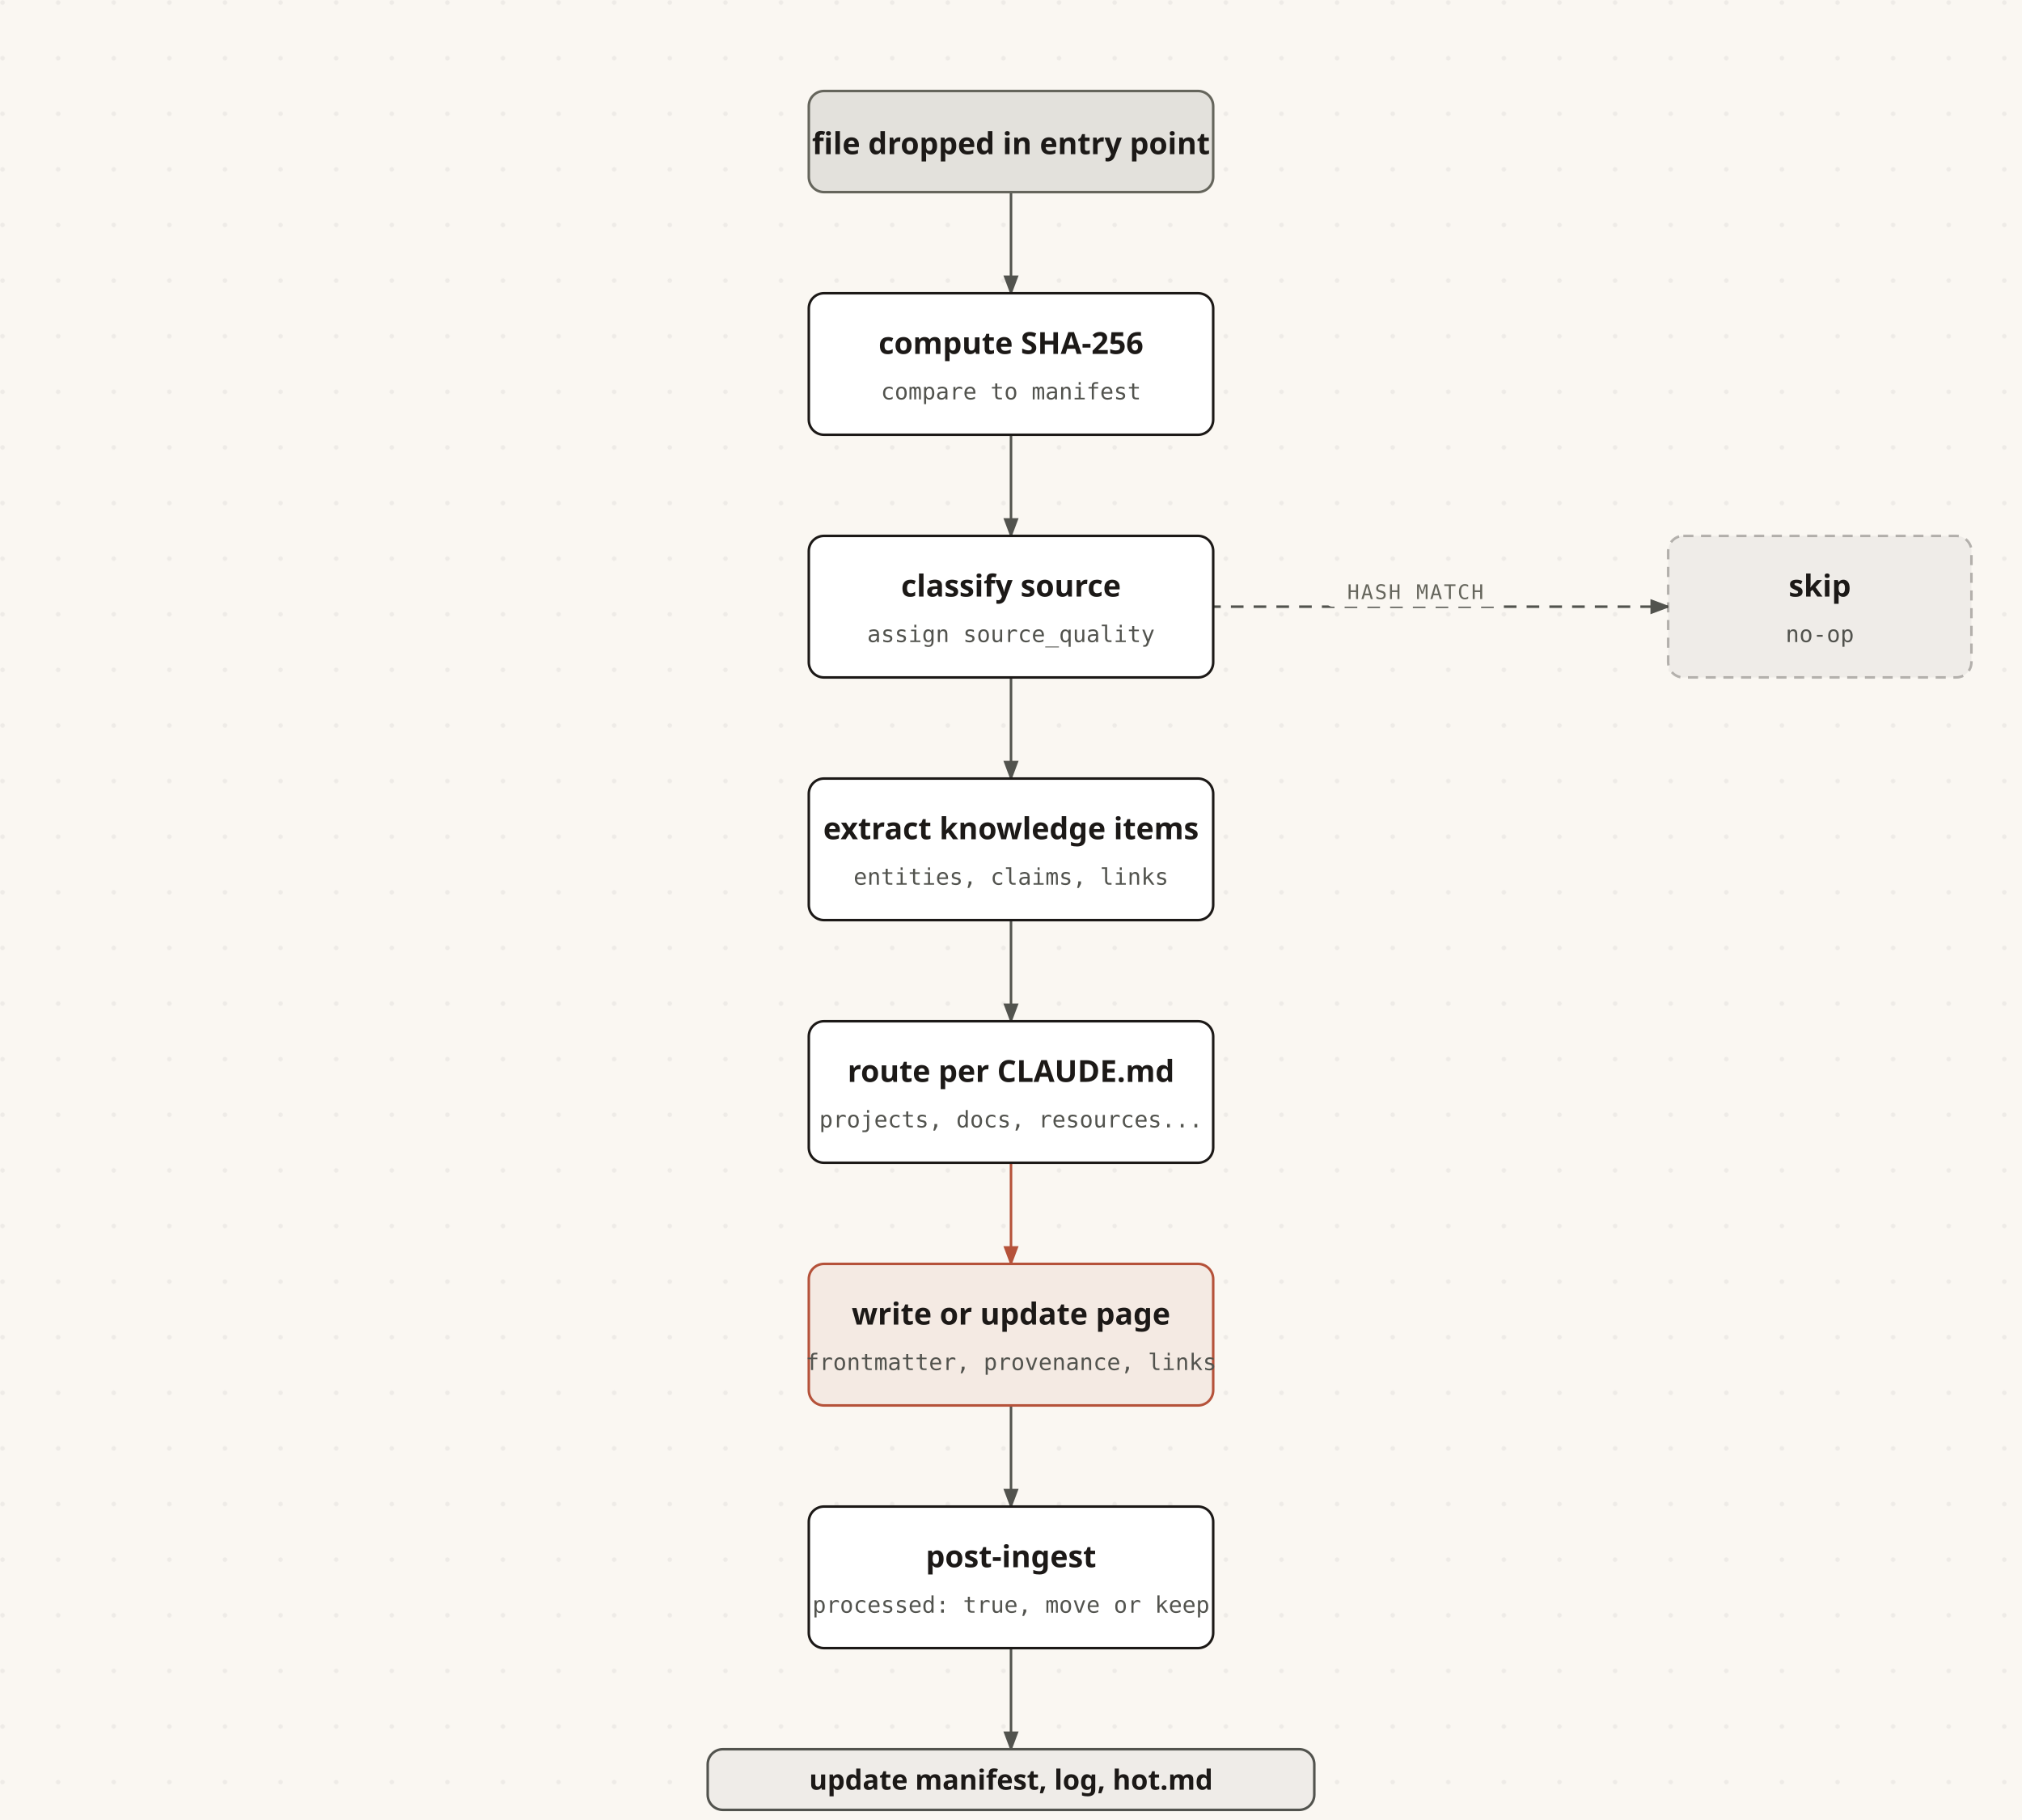
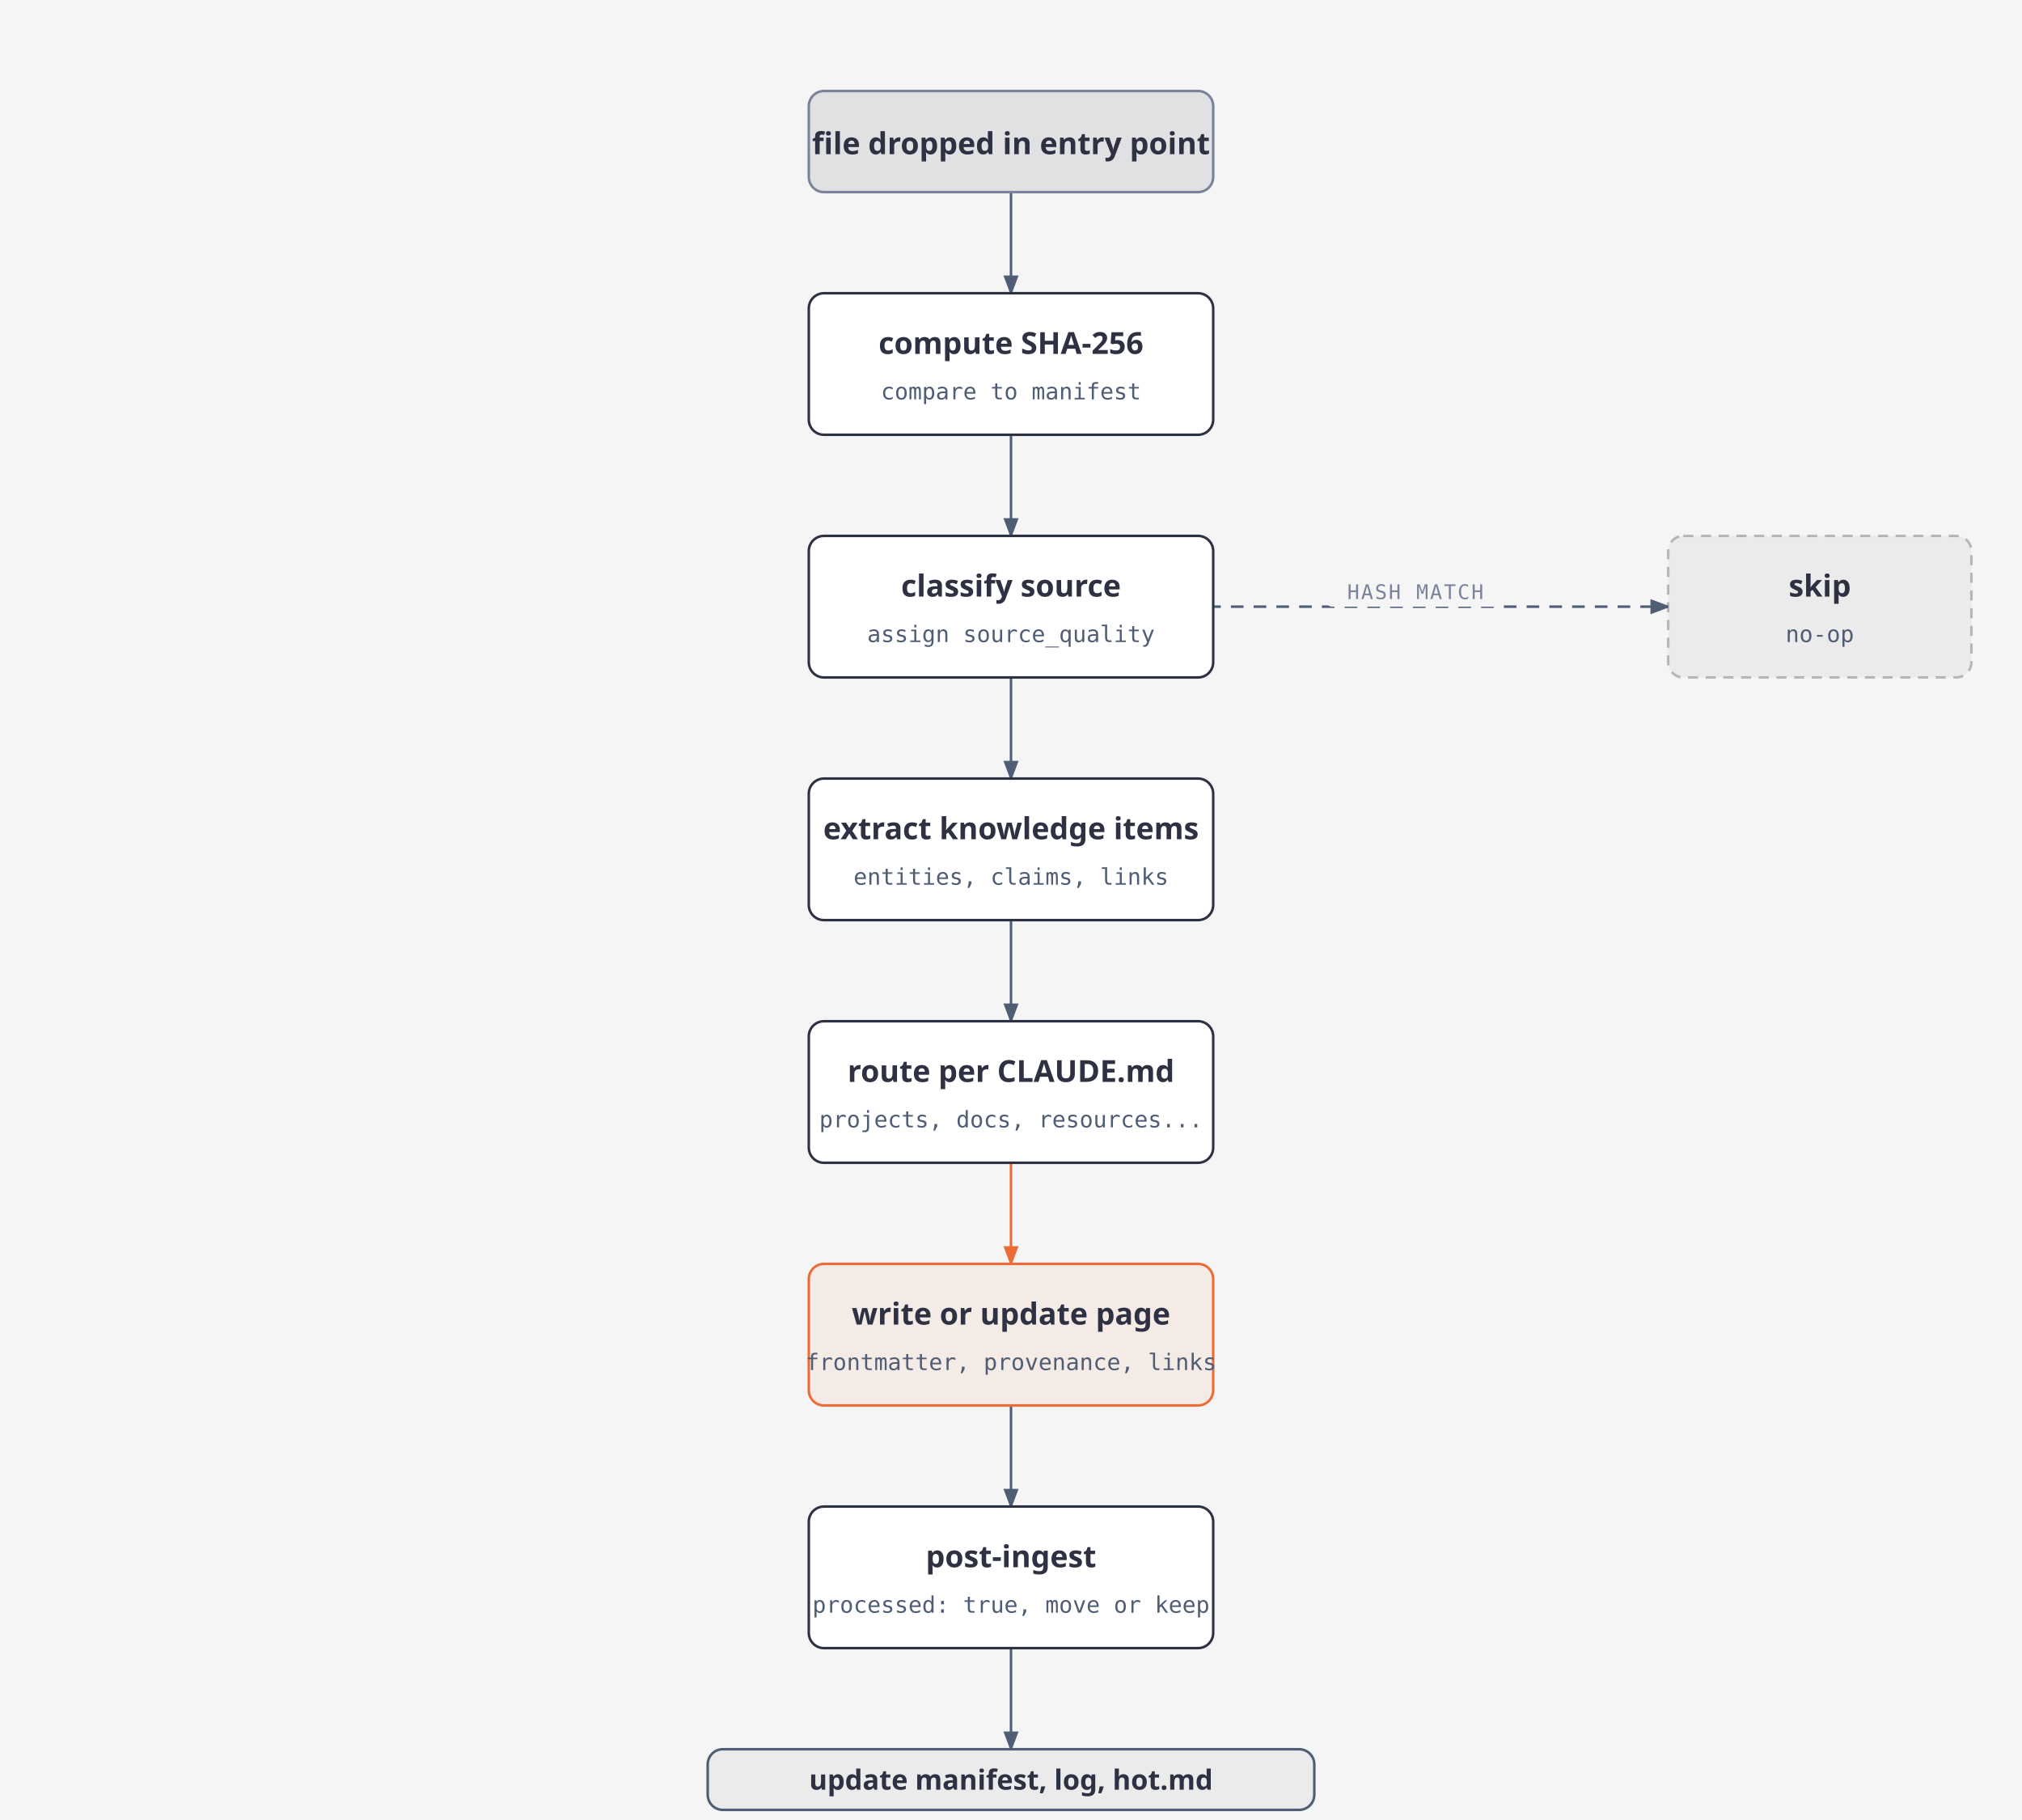
<svg xmlns="http://www.w3.org/2000/svg" viewBox="0 0 800 720">
  <defs>
-     <pattern id="dots" width="22" height="22" patternUnits="userSpaceOnUse">
-       <circle cx="1" cy="1" r="0.9" fill="rgba(11,13,11,0.10)" />
-     </pattern>
    <marker id="arrow" markerWidth="8" markerHeight="6" refX="7" refY="3" orient="auto">
-       <polygon points="0 0, 8 3, 0 6" fill="#52534e" />
+       <polygon points="0 0, 8 3, 0 6" fill="#4f5d75" />
    </marker>
    <marker id="arrow-accent" markerWidth="8" markerHeight="6" refX="7" refY="3" orient="auto">
-       <polygon points="0 0, 8 3, 0 6" fill="#b5523a" />
+       <polygon points="0 0, 8 3, 0 6" fill="#eb6c36" />
    </marker>
  </defs>
-   <rect width="100%" height="100%" fill="#faf7f2" />
-   <rect width="100%" height="100%" fill="url(#dots)" opacity="0.5" />
-   <path d="M 400 76 L 400 116" stroke="#52534e" stroke-width="1" fill="none" marker-end="url(#arrow)" />
-   <path d="M 400 172 L 400 212" stroke="#52534e" stroke-width="1" fill="none" marker-end="url(#arrow)" />
-   <path d="M 460 240 L 660 240" stroke="#52534e" stroke-width="1" fill="none" marker-end="url(#arrow)" stroke-dasharray="5,4" />
-   <path d="M 400 268 L 400 308" stroke="#52534e" stroke-width="1" fill="none" marker-end="url(#arrow)" />
-   <path d="M 400 364 L 400 404" stroke="#52534e" stroke-width="1" fill="none" marker-end="url(#arrow)" />
-   <path d="M 400 460 L 400 500" stroke="#b5523a" stroke-width="1" fill="none" marker-end="url(#arrow-accent)" />
-   <path d="M 400 556 L 400 596" stroke="#52534e" stroke-width="1" fill="none" marker-end="url(#arrow)" />
-   <path d="M 400 652 L 400 692" stroke="#52534e" stroke-width="1" fill="none" marker-end="url(#arrow)" />
-   <rect x="525" y="226" width="70" height="14" rx="2" fill="#faf7f2" />
-   <text x="560" y="237" fill="#65655c" font-size="8" font-family="'Geist Mono', monospace" text-anchor="middle" letter-spacing="0.08em">HASH MATCH</text>
-   <rect x="320" y="36" width="160" height="40" rx="6" fill="#faf7f2" />
-   <rect x="320" y="36" width="160" height="40" rx="6" fill="rgba(28,25,23,0.10)" stroke="#65655c" />
-   <text x="400" y="61" fill="#1c1917" font-size="12" font-weight="600" font-family="'Geist', sans-serif" text-anchor="middle">file dropped in entry point</text>
-   <rect x="320" y="116" width="160" height="56" rx="6" fill="#faf7f2" />
-   <rect x="320" y="116" width="160" height="56" rx="6" fill="#ffffff" stroke="#1c1917" />
-   <text x="400" y="140" fill="#1c1917" font-size="12" font-weight="600" font-family="'Geist', sans-serif" text-anchor="middle">compute SHA-256</text>
-   <text x="400" y="158" fill="#52534e" font-size="9" font-family="'Geist Mono', monospace" text-anchor="middle">compare to manifest</text>
-   <rect x="660" y="212" width="120" height="56" rx="6" fill="#faf7f2" />
-   <rect x="660" y="212" width="120" height="56" rx="6" fill="rgba(28,25,23,0.05)" stroke="rgba(28,25,23,0.30)" stroke-dasharray="4,3" />
-   <text x="720" y="236" fill="#1c1917" font-size="12" font-weight="600" font-family="'Geist', sans-serif" text-anchor="middle">skip</text>
-   <text x="720" y="254" fill="#52534e" font-size="9" font-family="'Geist Mono', monospace" text-anchor="middle">no-op</text>
-   <rect x="320" y="212" width="160" height="56" rx="6" fill="#faf7f2" />
-   <rect x="320" y="212" width="160" height="56" rx="6" fill="#ffffff" stroke="#1c1917" />
-   <text x="400" y="236" fill="#1c1917" font-size="12" font-weight="600" font-family="'Geist', sans-serif" text-anchor="middle">classify source</text>
-   <text x="400" y="254" fill="#52534e" font-size="9" font-family="'Geist Mono', monospace" text-anchor="middle">assign source_quality</text>
-   <rect x="320" y="308" width="160" height="56" rx="6" fill="#faf7f2" />
-   <rect x="320" y="308" width="160" height="56" rx="6" fill="#ffffff" stroke="#1c1917" />
-   <text x="400" y="332" fill="#1c1917" font-size="12" font-weight="600" font-family="'Geist', sans-serif" text-anchor="middle">extract knowledge items</text>
-   <text x="400" y="350" fill="#52534e" font-size="9" font-family="'Geist Mono', monospace" text-anchor="middle">entities, claims, links</text>
-   <rect x="320" y="404" width="160" height="56" rx="6" fill="#faf7f2" />
-   <rect x="320" y="404" width="160" height="56" rx="6" fill="#ffffff" stroke="#1c1917" />
-   <text x="400" y="428" fill="#1c1917" font-size="12" font-weight="600" font-family="'Geist', sans-serif" text-anchor="middle">route per CLAUDE.md</text>
-   <text x="400" y="446" fill="#52534e" font-size="9" font-family="'Geist Mono', monospace" text-anchor="middle">projects, docs, resources...</text>
-   <rect x="320" y="500" width="160" height="56" rx="6" fill="#faf7f2" />
-   <rect x="320" y="500" width="160" height="56" rx="6" fill="rgba(181,82,58,0.08)" stroke="#b5523a" />
-   <text x="400" y="524" fill="#1c1917" font-size="12" font-weight="600" font-family="'Geist', sans-serif" text-anchor="middle">write or update page</text>
-   <text x="400" y="542" fill="#52534e" font-size="9" font-family="'Geist Mono', monospace" text-anchor="middle">frontmatter, provenance, links</text>
-   <rect x="320" y="596" width="160" height="56" rx="6" fill="#faf7f2" />
-   <rect x="320" y="596" width="160" height="56" rx="6" fill="#ffffff" stroke="#1c1917" />
-   <text x="400" y="620" fill="#1c1917" font-size="12" font-weight="600" font-family="'Geist', sans-serif" text-anchor="middle">post-ingest</text>
-   <text x="400" y="638" fill="#52534e" font-size="9" font-family="'Geist Mono', monospace" text-anchor="middle">processed: true, move or keep</text>
-   <rect x="280" y="692" width="240" height="24" rx="6" fill="#faf7f2" />
-   <rect x="280" y="692" width="240" height="24" rx="6" fill="rgba(28,25,23,0.05)" stroke="#52534e" />
-   <text x="400" y="708" fill="#1c1917" font-size="11" font-weight="600" font-family="'Geist', sans-serif" text-anchor="middle">update manifest, log, hot.md</text>
+   <rect width="100%" height="100%" fill="#f5f5f5" />
+   <path d="M 400 76 L 400 116" stroke="#4f5d75" stroke-width="1" fill="none" marker-end="url(#arrow)" />
+   <path d="M 400 172 L 400 212" stroke="#4f5d75" stroke-width="1" fill="none" marker-end="url(#arrow)" />
+   <path d="M 460 240 L 660 240" stroke="#4f5d75" stroke-width="1" fill="none" marker-end="url(#arrow)" stroke-dasharray="5,4" />
+   <path d="M 400 268 L 400 308" stroke="#4f5d75" stroke-width="1" fill="none" marker-end="url(#arrow)" />
+   <path d="M 400 364 L 400 404" stroke="#4f5d75" stroke-width="1" fill="none" marker-end="url(#arrow)" />
+   <path d="M 400 460 L 400 500" stroke="#eb6c36" stroke-width="1" fill="none" marker-end="url(#arrow-accent)" />
+   <path d="M 400 556 L 400 596" stroke="#4f5d75" stroke-width="1" fill="none" marker-end="url(#arrow)" />
+   <path d="M 400 652 L 400 692" stroke="#4f5d75" stroke-width="1" fill="none" marker-end="url(#arrow)" />
+   <rect x="525" y="226" width="70" height="14" rx="2" fill="#f5f5f5" />
+   <text x="560" y="237" fill="#7a8399" font-size="8" font-family="'Geist Mono', monospace" text-anchor="middle" letter-spacing="0.08em">HASH MATCH</text>
+   <rect x="320" y="36" width="160" height="40" rx="6" fill="#f5f5f5" />
+   <rect x="320" y="36" width="160" height="40" rx="6" fill="rgba(45,49,66,0.10)" stroke="#7a8399" />
+   <text x="400" y="61" fill="#2d3142" font-size="12" font-weight="600" font-family="'Geist', sans-serif" text-anchor="middle">file dropped in entry point</text>
+   <rect x="320" y="116" width="160" height="56" rx="6" fill="#f5f5f5" />
+   <rect x="320" y="116" width="160" height="56" rx="6" fill="#ffffff" stroke="#2d3142" />
+   <text x="400" y="140" fill="#2d3142" font-size="12" font-weight="600" font-family="'Geist', sans-serif" text-anchor="middle">compute SHA-256</text>
+   <text x="400" y="158" fill="#4f5d75" font-size="9" font-family="'Geist Mono', monospace" text-anchor="middle">compare to manifest</text>
+   <rect x="660" y="212" width="120" height="56" rx="6" fill="#f5f5f5" />
+   <rect x="660" y="212" width="120" height="56" rx="6" fill="rgba(45,49,66,0.05)" stroke="rgba(45,49,66,0.30)" stroke-dasharray="4,3" />
+   <text x="720" y="236" fill="#2d3142" font-size="12" font-weight="600" font-family="'Geist', sans-serif" text-anchor="middle">skip</text>
+   <text x="720" y="254" fill="#4f5d75" font-size="9" font-family="'Geist Mono', monospace" text-anchor="middle">no-op</text>
+   <rect x="320" y="212" width="160" height="56" rx="6" fill="#f5f5f5" />
+   <rect x="320" y="212" width="160" height="56" rx="6" fill="#ffffff" stroke="#2d3142" />
+   <text x="400" y="236" fill="#2d3142" font-size="12" font-weight="600" font-family="'Geist', sans-serif" text-anchor="middle">classify source</text>
+   <text x="400" y="254" fill="#4f5d75" font-size="9" font-family="'Geist Mono', monospace" text-anchor="middle">assign source_quality</text>
+   <rect x="320" y="308" width="160" height="56" rx="6" fill="#f5f5f5" />
+   <rect x="320" y="308" width="160" height="56" rx="6" fill="#ffffff" stroke="#2d3142" />
+   <text x="400" y="332" fill="#2d3142" font-size="12" font-weight="600" font-family="'Geist', sans-serif" text-anchor="middle">extract knowledge items</text>
+   <text x="400" y="350" fill="#4f5d75" font-size="9" font-family="'Geist Mono', monospace" text-anchor="middle">entities, claims, links</text>
+   <rect x="320" y="404" width="160" height="56" rx="6" fill="#f5f5f5" />
+   <rect x="320" y="404" width="160" height="56" rx="6" fill="#ffffff" stroke="#2d3142" />
+   <text x="400" y="428" fill="#2d3142" font-size="12" font-weight="600" font-family="'Geist', sans-serif" text-anchor="middle">route per CLAUDE.md</text>
+   <text x="400" y="446" fill="#4f5d75" font-size="9" font-family="'Geist Mono', monospace" text-anchor="middle">projects, docs, resources...</text>
+   <rect x="320" y="500" width="160" height="56" rx="6" fill="#f5f5f5" />
+   <rect x="320" y="500" width="160" height="56" rx="6" fill="rgba(235,108,54,0.08)" stroke="#eb6c36" />
+   <text x="400" y="524" fill="#2d3142" font-size="12" font-weight="600" font-family="'Geist', sans-serif" text-anchor="middle">write or update page</text>
+   <text x="400" y="542" fill="#4f5d75" font-size="9" font-family="'Geist Mono', monospace" text-anchor="middle">frontmatter, provenance, links</text>
+   <rect x="320" y="596" width="160" height="56" rx="6" fill="#f5f5f5" />
+   <rect x="320" y="596" width="160" height="56" rx="6" fill="#ffffff" stroke="#2d3142" />
+   <text x="400" y="620" fill="#2d3142" font-size="12" font-weight="600" font-family="'Geist', sans-serif" text-anchor="middle">post-ingest</text>
+   <text x="400" y="638" fill="#4f5d75" font-size="9" font-family="'Geist Mono', monospace" text-anchor="middle">processed: true, move or keep</text>
+   <rect x="280" y="692" width="240" height="24" rx="6" fill="#f5f5f5" />
+   <rect x="280" y="692" width="240" height="24" rx="6" fill="rgba(45,49,66,0.05)" stroke="#4f5d75" />
+   <text x="400" y="708" fill="#2d3142" font-size="11" font-weight="600" font-family="'Geist', sans-serif" text-anchor="middle">update manifest, log, hot.md</text>
</svg>
